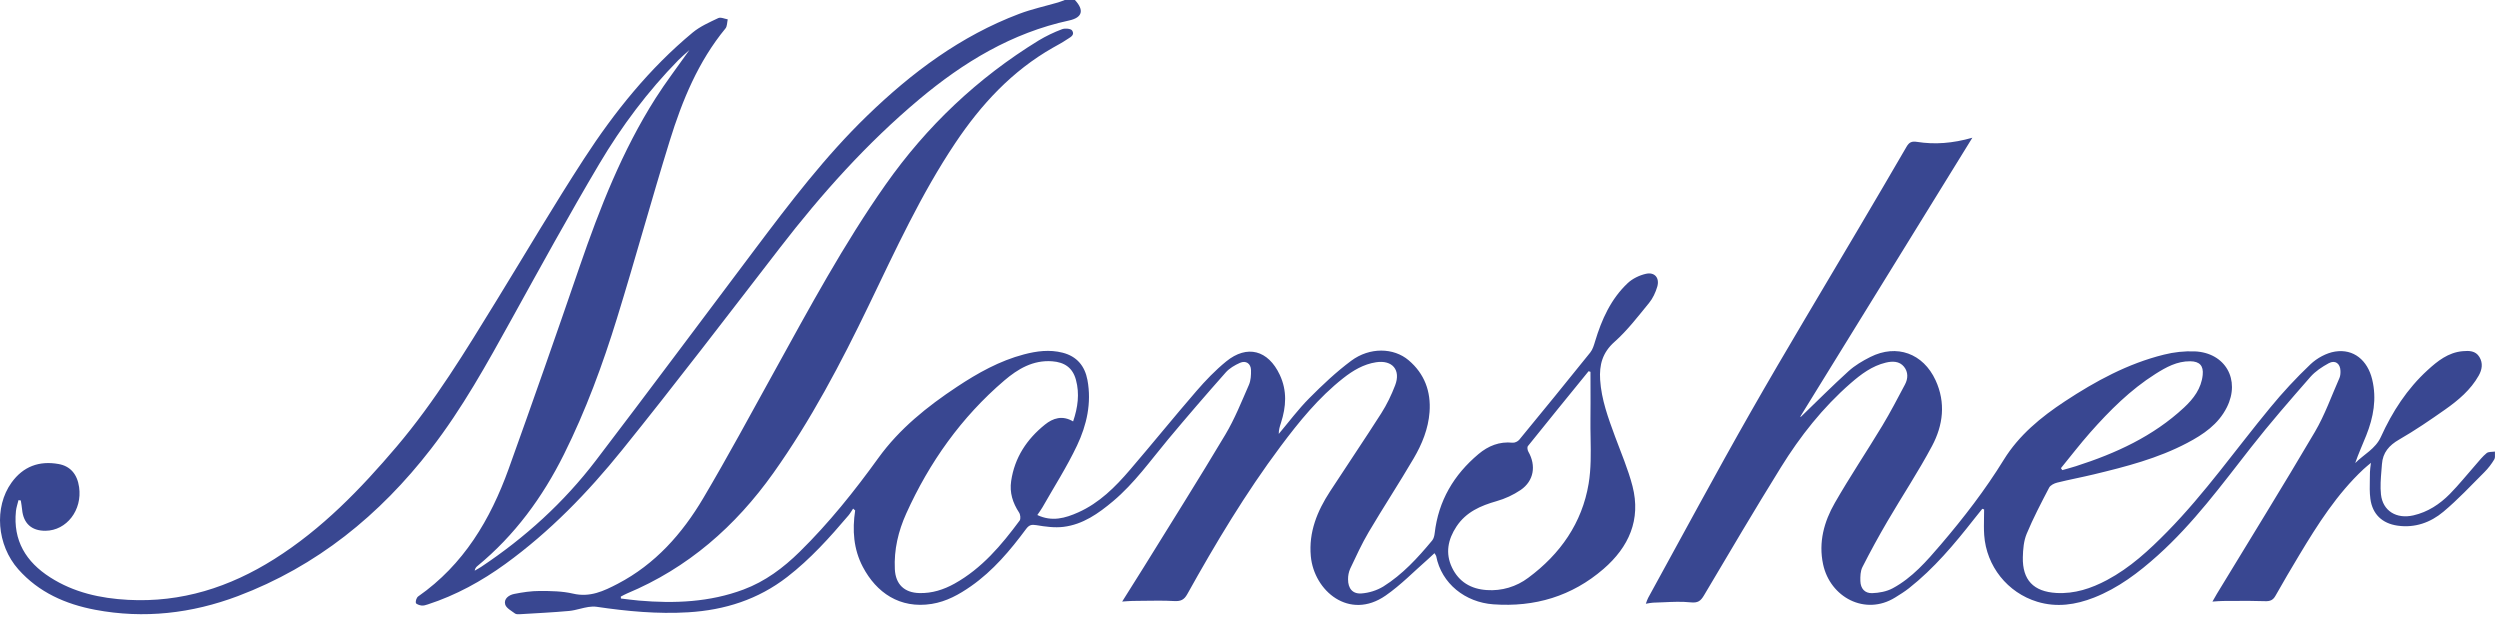
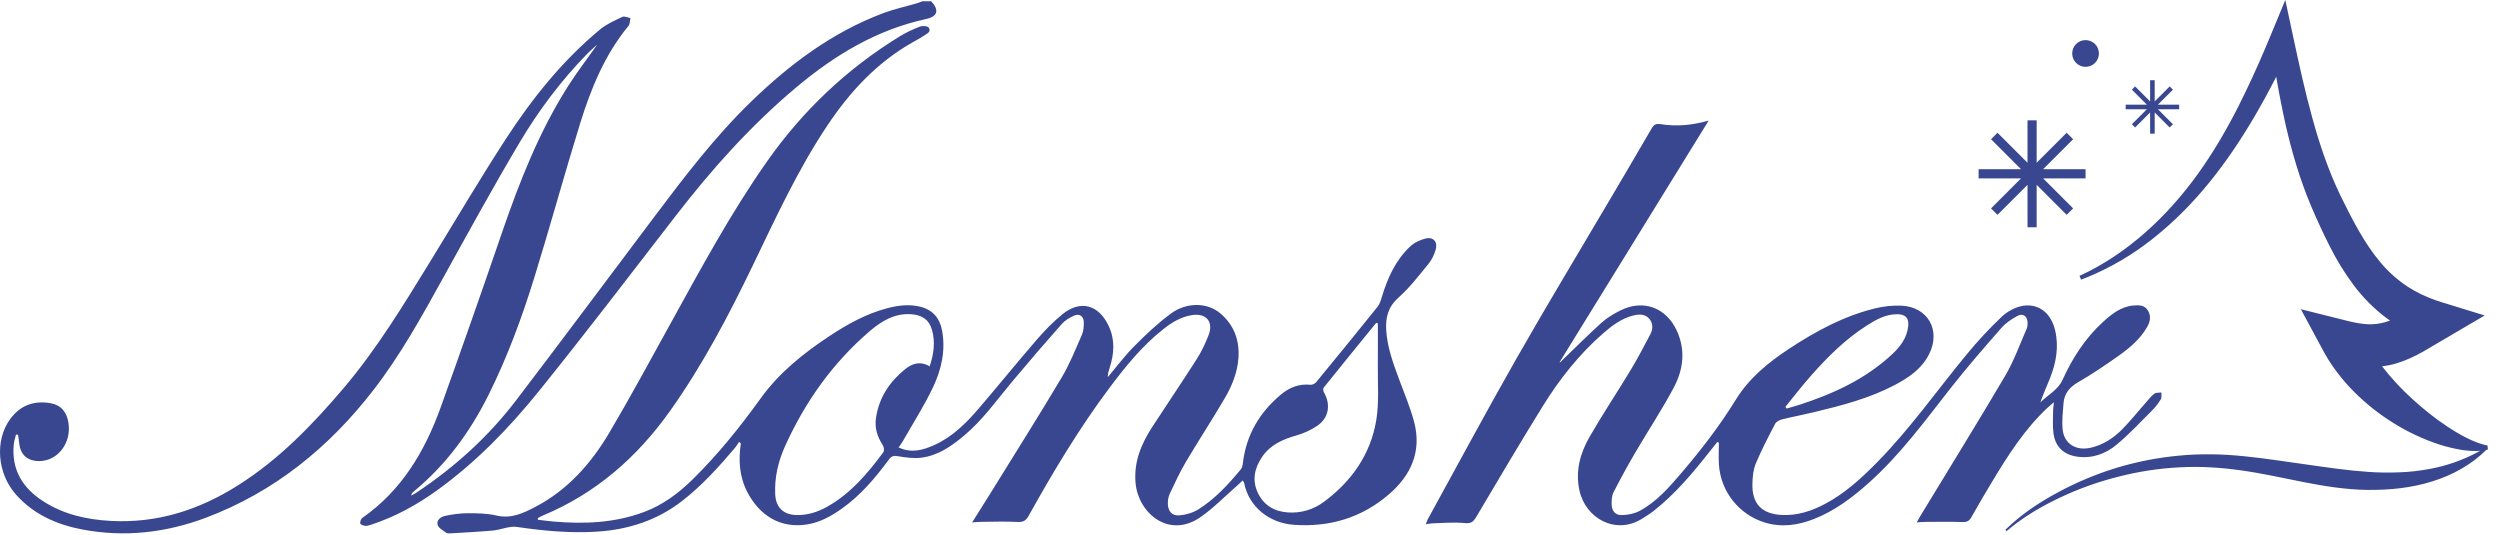
- <svg xmlns="http://www.w3.org/2000/svg" width="162" height="40" viewBox="0 0 162 40">
-   <g id="logo-new-2">
-     <path d="M69.654 0c.61.654.492 1.138-.372 1.326-3.714.804-6.85 2.707-9.716 5.109-3.39 2.843-6.323 6.12-9.023 9.617-3.392 4.39-6.757 8.803-10.24 13.12-2.216 2.747-4.678 5.286-7.556 7.372-1.542 1.117-3.2 2.028-5.02 2.62l-.003.001c-.131.043-.276.09-.407.074-.136-.017-.357-.094-.371-.174-.023-.13.05-.345.157-.42 2.942-2.055 4.674-4.979 5.858-8.262 1.566-4.362 3.1-8.736 4.603-13.12 1.304-3.787 2.76-7.503 4.919-10.9.653-1.029 1.399-2 2.19-3.12-.304.276-.52.451-.712.649-1.985 2.025-3.68 4.288-5.12 6.715-1.966 3.314-3.82 6.695-5.685 10.067-1.602 2.896-3.2 5.795-5.23 8.416-3.316 4.285-7.398 7.608-12.51 9.536-2.988 1.126-6.084 1.486-9.246.888-1.918-.363-3.653-1.123-4.982-2.621-1.394-1.573-1.587-4.03-.441-5.62.754-1.046 1.79-1.429 3.047-1.205.763.135 1.212.66 1.332 1.498.214 1.488-.807 2.814-2.177 2.828-.901.008-1.435-.478-1.517-1.377-.018-.197-.055-.392-.084-.587l-.15-.021c-.056.236-.14.47-.165.71-.195 1.911.65 3.291 2.219 4.294 1.536.983 3.246 1.36 5.04 1.457 3.46.187 6.583-.814 9.483-2.643 3.09-1.948 5.587-4.532 7.93-7.291 2.485-2.93 4.466-6.2 6.468-9.458 1.888-3.071 3.715-6.182 5.68-9.203 1.97-3.03 4.23-5.842 7.03-8.165.485-.401 1.09-.666 1.666-.94.105-.05.256-.008.406.035.07.02.138.04.203.05-.047.199-.032.447-.148.588-1.768 2.15-2.803 4.671-3.612 7.283-1.182 3.816-2.236 7.672-3.415 11.49-.933 3.022-2.026 5.99-3.441 8.83-1.388 2.784-3.188 5.242-5.601 7.229a.448.448 0 00-.18.304c.136-.08.276-.152.406-.238 2.857-1.9 5.372-4.182 7.45-6.908 3.46-4.536 6.865-9.114 10.296-13.672 2.273-3.02 4.56-6.03 7.285-8.667 2.88-2.79 6.055-5.165 9.846-6.597.818-.309 1.68-.495 2.522-.74.146-.043.287-.104.43-.157h.658zm.216 33.202c-.846.377-1.701.622-2.652.171.125-.186.239-.333.33-.493.757-1.331 1.588-2.628 2.243-4.009.628-1.324.955-2.758.675-4.25-.171-.906-.684-1.53-1.607-1.766-.848-.217-1.684-.107-2.508.11-1.58.417-2.987 1.204-4.337 2.099-1.931 1.28-3.727 2.716-5.097 4.614-1.552 2.152-3.205 4.217-5.1 6.08-1.06 1.041-2.23 1.918-3.64 2.445-2.196.821-4.467.913-6.77.715-.391-.034-.781-.089-1.171-.134l-.01-.124c.133-.067.26-.143.396-.2 3.95-1.649 7.03-4.346 9.493-7.809 2.433-3.423 4.378-7.123 6.196-10.893 1.723-3.572 3.376-7.179 5.59-10.487 1.675-2.503 3.68-4.674 6.33-6.181.3-.17.607-.33.89-.523.032-.022.067-.043.103-.065.197-.122.424-.262.248-.527-.082-.124-.463-.155-.652-.082a9.247 9.247 0 00-1.518.732c-3.954 2.426-7.255 5.555-9.92 9.345-2.71 3.853-4.94 7.996-7.213 12.112-1.515 2.741-3.001 5.5-4.595 8.194-1.365 2.307-3.114 4.284-5.545 5.553-.907.473-1.8.896-2.897.638-.693-.162-1.431-.171-2.151-.172-.557-.001-1.121.084-1.67.194-.33.067-.678.309-.575.677.067.24.402.413.637.59.075.057.213.05.32.044 1.06-.065 2.123-.113 3.18-.21.235-.022.473-.08.71-.14.366-.09.729-.18 1.075-.13 1.978.291 3.952.478 5.95.356 2.356-.143 4.516-.828 6.404-2.29 1.499-1.159 2.755-2.556 3.974-3.992.112-.133.197-.29.295-.436l.133.118c-.19 1.27-.11 2.507.498 3.66.876 1.663 2.392 2.728 4.465 2.397.954-.152 1.774-.609 2.547-1.15 1.43-1.001 2.54-2.32 3.57-3.71.188-.253.35-.297.665-.243.578.098 1.184.18 1.758.11 1.258-.156 2.263-.866 3.21-1.662 1.38-1.16 2.416-2.625 3.559-3.998a193.086 193.086 0 013.74-4.344c.239-.271.588-.474.924-.624.383-.171.704.046.715.466.008.323-.01.677-.137.965-.476 1.088-.92 2.204-1.526 3.22-1.725 2.892-3.524 5.74-5.295 8.605-.442.713-.892 1.423-1.39 2.213.284-.017.466-.038.649-.04l.715-.009c.669-.01 1.338-.02 2.005.016.42.023.64-.072.849-.446 1.838-3.301 3.778-6.541 6.043-9.571 1.203-1.609 2.467-3.168 4.059-4.422.633-.499 1.32-.91 2.133-1.035 1.057-.161 1.617.501 1.233 1.499-.24.625-.536 1.241-.895 1.805-1.086 1.704-2.223 3.376-3.324 5.07-.826 1.273-1.388 2.626-1.243 4.198.207 2.247 2.493 4.176 4.843 2.55.996-.689 1.853-1.58 2.77-2.38.132-.114.256-.236.399-.37.065.107.102.143.11.184.348 1.802 1.897 2.999 3.7 3.13 2.687.195 5.096-.521 7.143-2.291 1.64-1.417 2.44-3.191 1.88-5.367-.284-1.1-.742-2.156-1.135-3.226-.439-1.192-.88-2.381-.962-3.666-.061-.962.144-1.76.934-2.46.836-.742 1.526-1.654 2.24-2.524.242-.295.415-.672.525-1.04.171-.573-.162-.974-.736-.842-.421.096-.869.312-1.18.606-1.09 1.028-1.684 2.356-2.11 3.769-.076.251-.154.526-.313.723a615.79 615.79 0 01-4.602 5.654c-.091.111-.292.205-.43.191-.855-.089-1.578.206-2.21.736-1.601 1.343-2.597 3.029-2.84 5.13-.018.162-.063.351-.163.471-.934 1.125-1.923 2.205-3.17 2.985a3.238 3.238 0 01-1.4.445c-.581.049-.883-.321-.88-.915a1.665 1.665 0 01.137-.684c.382-.805.752-1.62 1.205-2.385.948-1.603 1.97-3.163 2.913-4.771.54-.92.946-1.917 1.026-3 .097-1.329-.324-2.48-1.354-3.353-.971-.824-2.525-.858-3.72.03-.974.724-1.867 1.569-2.725 2.432-.712.716-1.32 1.535-1.972 2.309-.006-.257.068-.485.142-.713.337-1.046.409-2.08-.076-3.113-.751-1.602-2.114-1.977-3.474-.869-.7.57-1.338 1.235-1.93 1.92-1.456 1.683-2.856 3.415-4.306 5.105-.951 1.111-1.981 2.143-3.35 2.755zm49.915-9.15c-1.053.955-2.059 1.964-3.083 2.952l-.048-.001 11.155-18.078c-1.279.364-2.429.45-3.585.269-.334-.053-.508.016-.678.311-1.019 1.764-2.058 3.517-3.092 5.273-2.338 3.968-4.722 7.91-7.002 11.911-2.272 3.986-4.441 8.032-6.652 12.053-.056.101-.087.217-.15.381.195-.03.331-.066.467-.07.224-.005.449-.016.674-.026.589-.027 1.178-.054 1.758.005.47.049.65-.082.869-.451 1.644-2.775 3.283-5.554 4.983-8.296 1.25-2.017 2.716-3.876 4.516-5.446.677-.59 1.392-1.128 2.287-1.342.424-.101.875-.104 1.175.266.278.344.268.77.062 1.156-.476.897-.945 1.801-1.47 2.671-1.011 1.675-2.102 3.303-3.075 4.999-.698 1.216-1.064 2.546-.76 3.976.454 2.136 2.727 3.357 4.667 2.155.306-.19.614-.38.896-.602 1.626-1.282 2.944-2.855 4.214-4.474.178-.226.36-.449.54-.674l.118.041c0 .175-.003.351-.007.527-.007.38-.013.759.012 1.136a4.87 4.87 0 003.44 4.32c1.258.381 2.48.199 3.674-.269 1.569-.617 2.888-1.617 4.132-2.734 2.313-2.077 4.14-4.568 6.044-7 1.225-1.565 2.535-3.066 3.844-4.563.321-.367.76-.656 1.194-.892.415-.225.744.021.758.495.005.154-.005.324-.065.461-.517 1.172-.947 2.395-1.591 3.492-2.074 3.523-4.228 6.999-6.35 10.493-.086.142-.166.288-.29.506.288-.018.488-.04.688-.04l.609-.003c.705-.005 1.41-.01 2.113.016.327.012.516-.066.676-.352.5-.888 1.017-1.766 1.542-2.639 1.196-1.991 2.441-3.947 4.152-5.553.127-.118.262-.226.49-.421-.032.296-.063.448-.063.6 0 .162-.004.325-.008.488-.009.417-.019.834.035 1.242.131.998.765 1.597 1.756 1.74 1.128.163 2.141-.2 2.975-.9.946-.791 1.792-1.7 2.666-2.574.241-.241.455-.522.631-.816.055-.09.05-.217.045-.344a1.844 1.844 0 01-.001-.166c-.182.03-.412 0-.537.1-.265.214-.479.492-.706.75-.56.633-1.087 1.298-1.68 1.898-.656.665-1.43 1.174-2.362 1.387-1.094.251-1.983-.285-2.1-1.356-.056-.512-.012-1.037.031-1.56l.032-.402c.052-.748.46-1.219 1.117-1.596 1.031-.592 2.016-1.268 2.989-1.952.847-.597 1.642-1.266 2.164-2.19.218-.386.29-.804.046-1.206-.25-.414-.674-.414-1.088-.377-.931.083-1.624.636-2.272 1.229-1.327 1.213-2.285 2.696-3.023 4.323-.353.781-1.106 1.132-1.666 1.698.213-.62.48-1.199.715-1.79.467-1.172.689-2.371.385-3.631-.298-1.237-1.2-1.998-2.408-1.804-.563.091-1.166.423-1.586.82a31.088 31.088 0 00-2.62 2.82c-2.215 2.681-4.217 5.54-6.663 8.03-1.178 1.199-2.408 2.338-3.908 3.136-1.026.546-2.102.903-3.282.836-1.477-.086-2.203-.839-2.17-2.316.012-.511.056-1.057.249-1.519.425-1.021.942-2.007 1.455-2.989.083-.159.329-.279.522-.327.79-.196 1.592-.345 2.383-.536 2.072-.499 4.137-1.03 6.038-2.032 1.049-.552 2.022-1.207 2.576-2.318.888-1.778-.097-3.529-2.083-3.618a7.109 7.109 0 00-1.996.211c-2.341.579-4.432 1.717-6.428 3.032-1.541 1.016-2.969 2.188-3.947 3.774-1.206 1.957-2.599 3.765-4.086 5.504-.916 1.07-1.851 2.15-3.116 2.83-.391.211-.885.302-1.335.316-.477.014-.745-.302-.76-.78-.009-.304.001-.649.133-.909a56.259 56.259 0 011.619-2.964c.955-1.634 2.004-3.216 2.893-4.884.715-1.343.901-2.797.228-4.259-.802-1.739-2.517-2.368-4.227-1.508-.5.251-1.001.547-1.413.92zm-50.247 3.256c.308-.91.427-1.794.183-2.694-.21-.778-.733-1.144-1.542-1.203-1.241-.09-2.223.498-3.1 1.246-2.783 2.377-4.855 5.299-6.356 8.622-.511 1.132-.8 2.343-.737 3.604.047.98.612 1.523 1.588 1.548.82.021 1.57-.217 2.282-.613 1.77-.988 3.038-2.493 4.217-4.086.08-.109.049-.388-.037-.519-.41-.627-.625-1.286-.513-2.043.225-1.523 1.016-2.712 2.187-3.654.52-.419 1.127-.623 1.828-.208zm64.01 3.028l.089.128c.295-.085.593-.162.886-.256 2.572-.826 4.995-1.93 7.002-3.797.62-.577 1.119-1.236 1.21-2.113.063-.602-.203-.88-.805-.888-.857-.01-1.57.386-2.262.824-1.619 1.025-2.96 2.366-4.22 3.789-.66.747-1.268 1.54-1.9 2.313zm-30.607-6.282l.123.041h-.001l.002.954c.002.694.005 1.388-.004 2.082-.005.41.002.82.009 1.233.018 1.004.035 2.008-.127 2.981-.425 2.546-1.838 4.56-3.908 6.093a3.994 3.994 0 01-2.692.798c-1.026-.065-1.81-.535-2.251-1.455-.445-.925-.27-1.823.29-2.667.624-.939 1.559-1.343 2.596-1.639a5.476 5.476 0 001.56-.724c.86-.587 1.017-1.579.498-2.485-.056-.097-.084-.289-.028-.359 1.303-1.625 2.619-3.238 3.933-4.853z" id="Shape" fill="#394791" fill-rule="evenodd" stroke="none" />
-   </g>
+ <svg xmlns="http://www.w3.org/2000/svg" width="187" height="40" viewBox="0 0 187 40">
+   <path fill="#394791" fill-rule="evenodd" d="M69.472 2.069c.208.314-.147.452-.35.592-.284.193-.591.353-.89.523-2.651 1.507-4.656 3.678-6.331 6.181-2.214 3.308-3.867 6.915-5.59 10.487-1.818 3.77-3.763 7.47-6.196 10.893-2.462 3.463-5.543 6.16-9.493 7.809-.136.057-.263.133-.395.2l.009.124c.39.045.78.1 1.172.134 2.302.198 4.573.106 6.769-.715 1.41-.527 2.58-1.404 3.64-2.445 1.895-1.863 3.548-3.928 5.1-6.08 1.37-1.898 3.166-3.334 5.097-4.614 1.35-.895 2.757-1.682 4.337-2.099.824-.217 1.66-.327 2.508-.11.923.236 1.436.86 1.607 1.766.28 1.492-.047 2.926-.675 4.25-.655 1.381-1.486 2.678-2.243 4.009-.091.16-.205.307-.33.493.951.451 1.806.206 2.652-.171 1.369-.612 2.399-1.644 3.35-2.755 1.45-1.69 2.85-3.422 4.306-5.105.592-.685 1.23-1.35 1.93-1.92 1.36-1.108 2.723-.733 3.474.869.485 1.033.413 2.067.076 3.113-.074.228-.148.456-.142.713.653-.774 1.26-1.593 1.972-2.309.858-.863 1.751-1.708 2.726-2.432 1.194-.888 2.748-.854 3.719-.03 1.03.873 1.451 2.024 1.354 3.353-.08 1.083-.486 2.08-1.026 3-.942 1.608-1.965 3.168-2.913 4.771-.453.765-.823 1.58-1.205 2.385-.093.216-.14.449-.136.684-.004.594.298.964.879.915.478-.04.995-.192 1.4-.445 1.247-.78 2.236-1.86 3.17-2.985.1-.12.145-.309.163-.471.243-2.101 1.239-3.787 2.84-5.13.632-.53 1.355-.825 2.21-.736.138.014.339-.08.43-.191a612.63 612.63 0 004.602-5.654c.159-.197.237-.472.313-.723.426-1.413 1.02-2.741 2.11-3.769.311-.294.759-.51 1.18-.606.574-.132.907.269.736.842-.11.368-.283.745-.525 1.04-.714.87-1.404 1.782-2.24 2.524-.79.7-.995 1.498-.934 2.46.082 1.285.523 2.474.962 3.666.393 1.07.851 2.126 1.135 3.226.56 2.176-.24 3.95-1.88 5.367-2.047 1.77-4.456 2.486-7.142 2.291-1.804-.131-3.353-1.328-3.701-3.13-.008-.041-.045-.077-.11-.184-.143.134-.267.256-.398.37-.918.8-1.775 1.691-2.771 2.38-2.35 1.626-4.636-.303-4.843-2.55-.145-1.572.417-2.925 1.243-4.198 1.101-1.694 2.238-3.366 3.324-5.07.359-.564.655-1.18.895-1.805.384-.998-.176-1.66-1.233-1.499-.812.125-1.5.536-2.133 1.035-1.592 1.254-2.856 2.813-4.059 4.422-2.265 3.03-4.205 6.27-6.043 9.571-.208.374-.428.469-.849.446-.904-.05-1.813-.013-2.72-.007-.183.002-.365.023-.649.04.498-.79.948-1.5 1.39-2.213 1.771-2.865 3.57-5.713 5.295-8.605.606-1.016 1.05-2.132 1.526-3.22.127-.288.145-.642.137-.965-.011-.42-.332-.637-.715-.466-.336.15-.685.353-.924.624a193.058 193.058 0 00-3.74 4.344c-1.143 1.373-2.178 2.838-3.559 3.998-.947.796-1.952 1.506-3.21 1.662-.574.07-1.18-.012-1.758-.11-.315-.054-.477-.01-.664.243-1.03 1.39-2.14 2.709-3.571 3.71-.773.541-1.593.998-2.547 1.15-2.073.331-3.589-.734-4.465-2.397-.607-1.153-.688-2.39-.498-3.66l-.133-.118-.19.296a1.682 1.682 0 01-.105.14c-1.219 1.436-2.475 2.833-3.974 3.992-1.888 1.462-4.048 2.147-6.404 2.29-1.998.122-3.972-.065-5.95-.356-.569-.083-1.184.214-1.785.27-1.057.097-2.119.145-3.18.21-.107.006-.245.013-.32-.044-.235-.177-.57-.35-.637-.59-.103-.368.245-.61.575-.677.549-.11 1.113-.195 1.67-.194.72.001 1.458.01 2.151.172 1.097.258 1.99-.165 2.897-.638 2.431-1.269 4.18-3.246 5.545-5.553 1.594-2.694 3.08-5.453 4.595-8.194 2.273-4.116 4.503-8.259 7.213-12.112 2.665-3.79 5.966-6.919 9.92-9.345.483-.29.99-.535 1.518-.732.189-.073.57-.042.652.082zm.182-1.975c.61.654.492 1.138-.372 1.326-3.714.804-6.85 2.707-9.716 5.109-3.39 2.843-6.323 6.12-9.023 9.617-3.392 4.39-6.757 8.803-10.24 13.12-2.216 2.747-4.678 5.286-7.556 7.372-1.542 1.117-3.2 2.028-5.02 2.62-.132.043-.278.091-.41.075-.136-.017-.357-.094-.371-.174-.023-.13.051-.345.157-.42 2.942-2.055 4.674-4.979 5.858-8.262a959.02 959.02 0 004.603-13.12c1.304-3.787 2.761-7.503 4.919-10.9.653-1.029 1.399-2 2.19-3.12-.304.276-.519.451-.712.649-1.985 2.025-3.68 4.288-5.12 6.715-1.966 3.314-3.82 6.695-5.685 10.067-1.602 2.896-3.2 5.795-5.23 8.416-3.316 4.285-7.398 7.608-12.51 9.536-2.988 1.126-6.084 1.486-9.246.888-1.918-.363-3.653-1.123-4.982-2.621-1.394-1.573-1.587-4.03-.441-5.62.754-1.046 1.79-1.429 3.047-1.205.763.135 1.212.66 1.332 1.498.214 1.488-.807 2.814-2.177 2.828-.901.008-1.435-.478-1.517-1.377-.018-.197-.055-.392-.084-.587l-.15-.021c-.056.236-.14.47-.165.71-.195 1.911.65 3.291 2.219 4.294 1.536.983 3.246 1.36 5.04 1.457 3.461.187 6.583-.814 9.483-2.643 3.09-1.948 5.587-4.532 7.93-7.291 2.485-2.93 4.466-6.2 6.468-9.458 1.888-3.071 3.715-6.182 5.68-9.203 1.97-3.03 4.23-5.842 7.03-8.165.485-.401 1.09-.666 1.666-.94.154-.074.403.051.609.085-.047.199-.032.447-.148.588-1.768 2.15-2.803 4.671-3.612 7.283-1.182 3.816-2.236 7.672-3.415 11.49-.933 3.022-2.026 5.99-3.441 8.83-1.388 2.784-3.188 5.242-5.601 7.229a.448.448 0 00-.18.304c.136-.08.276-.152.406-.238 2.857-1.9 5.372-4.182 7.451-6.908 3.46-4.536 6.864-9.114 10.295-13.672 2.273-3.02 4.561-6.03 7.285-8.667 2.88-2.79 6.055-5.165 9.846-6.597.818-.309 1.681-.495 2.522-.74.146-.043.287-.104.43-.157h.658zM170.94 0l.592 2.762c.439 2.046.88 4.077 1.429 6.056.54 1.979 1.196 3.908 2.06 5.715.898 1.841 1.833 3.679 3.052 5.111a9.337 9.337 0 002.052 1.819c.65.42 1.355.75 2.1 1.008l.375.123 3.254 1.003-3.031 1.78-1.59.935c-.573.318-1.234.645-1.988.87a6.115 6.115 0 01-1.067.217l.04.054c.658.837 1.399 1.64 2.212 2.382.816.738 1.682 1.45 2.618 2.062.467.31.947.603 1.449.853a6.959 6.959 0 001.297.514l.274.059.012.176.022.027-.01.009-.01.01.007.085c-.04.01-.08.017-.12.025-1.092 1.095-2.512 1.88-4.014 2.346-1.566.5-3.217.658-4.844.645-3.281-.041-6.338-1.025-9.416-1.453-1.54-.22-3.082-.323-4.632-.238a22.876 22.876 0 00-4.6.7 23.545 23.545 0 00-4.402 1.577c-1.258.597-2.473 1.296-3.566 2.164l-.404.334-.09-.099c1.134-1.116 2.47-2.014 3.87-2.77 1.4-.76 2.88-1.386 4.41-1.856a23.615 23.615 0 014.72-.924c1.6-.158 3.229-.119 4.824.041 1.596.157 3.167.413 4.724.626 1.555.22 3.092.451 4.616.55.763.056 1.528.065 2.289.032.763-.022 1.52-.114 2.27-.25a12.3 12.3 0 003.791-1.359c-.434.035-.87 0-1.297-.055a11.532 11.532 0 01-1.804-.432 15.687 15.687 0 01-3.351-1.572 16.179 16.179 0 01-2.952-2.329 13.39 13.39 0 01-1.269-1.451 12.397 12.397 0 01-.875-1.307l-.194-.347-1.669-3.1 3.512.88c.51.127 1.004.218 1.459.244.458.026.864-.03 1.289-.14a4.47 4.47 0 00.412-.134c-.094-.067-.193-.128-.285-.197a12.324 12.324 0 01-2.474-2.501 19.526 19.526 0 01-1.756-2.866 49.016 49.016 0 01-1.358-2.926c-.86-2.01-1.466-4.09-1.942-6.17a72.053 72.053 0 01-.7-3.578 56.587 56.587 0 01-1.583 2.907c-1.022 1.747-2.151 3.441-3.434 5.017-1.282 1.576-2.721 3.027-4.321 4.274a20.294 20.294 0 01-4.747 2.779l-.512.2-.118-.284c1.805-.82 3.448-1.946 4.923-3.244 1.476-1.3 2.781-2.783 3.928-4.375 1.147-1.593 2.14-3.294 3.032-5.05a73.245 73.245 0 001.988-4.299l.46-1.096L170.94 0zm-43.131 9.019l-11.155 18.078.048.001c1.024-.988 2.03-1.997 3.083-2.952.412-.373.913-.669 1.413-.92 1.71-.86 3.425-.231 4.227 1.508.673 1.462.487 2.916-.228 4.259-.889 1.668-1.938 3.25-2.893 4.884-.568.971-1.11 1.96-1.619 2.964-.132.26-.142.605-.133.909.015.478.283.794.76.78.45-.014.944-.105 1.335-.316 1.265-.68 2.2-1.76 3.116-2.83 1.487-1.739 2.88-3.547 4.086-5.504.978-1.586 2.406-2.758 3.947-3.774 1.996-1.315 4.087-2.453 6.428-3.032a7.109 7.109 0 011.996-.211c1.986.089 2.971 1.84 2.083 3.618-.554 1.111-1.527 1.766-2.576 2.318-1.901 1.002-3.966 1.533-6.038 2.032-.791.191-1.593.34-2.383.536-.193.048-.439.168-.522.327-.513.982-1.03 1.968-1.455 2.989-.193.462-.237 1.008-.249 1.519-.033 1.477.693 2.23 2.17 2.316 1.18.067 2.256-.29 3.282-.836 1.5-.798 2.73-1.937 3.908-3.136 2.446-2.49 4.448-5.349 6.663-8.03a31.24 31.24 0 012.62-2.82c.42-.397 1.023-.729 1.586-.82 1.208-.194 2.11.567 2.408 1.804.304 1.26.082 2.459-.385 3.631-.235.591-.502 1.17-.715 1.79.56-.566 1.313-.917 1.666-1.698.738-1.627 1.696-3.11 3.023-4.323.648-.593 1.341-1.146 2.272-1.229.414-.037.838-.037 1.088.377.244.402.172.82-.046 1.206-.522.924-1.317 1.593-2.164 2.19-.973.684-1.958 1.36-2.989 1.952-.657.377-1.065.848-1.117 1.596-.046.653-.133 1.318-.063 1.962.117 1.071 1.006 1.607 2.1 1.356.932-.213 1.706-.722 2.362-1.387.593-.6 1.12-1.265 1.68-1.898.227-.258.441-.536.706-.75.125-.1.355-.07.537-.1-.01.173.035.38-.044.51-.176.294-.39.575-.631.816-.874.874-1.72 1.783-2.666 2.574-.834.7-1.847 1.063-2.975.9-.991-.143-1.625-.742-1.756-1.74-.075-.568-.027-1.152-.027-1.73 0-.152.031-.304.063-.6-.228.195-.363.303-.49.421-1.711 1.606-2.956 3.562-4.152 5.553-.525.873-1.042 1.751-1.542 2.639-.16.286-.349.364-.676.352-.906-.034-1.815-.016-2.722-.013-.2 0-.4.022-.688.04.124-.218.204-.364.29-.506 2.122-3.494 4.276-6.97 6.35-10.493.644-1.097 1.074-2.32 1.591-3.492.06-.137.07-.307.065-.461-.014-.474-.343-.72-.758-.495-.434.236-.873.525-1.194.892-1.309 1.497-2.619 2.998-3.844 4.563-1.904 2.432-3.731 4.923-6.044 7-1.244 1.117-2.563 2.117-4.132 2.734-1.194.468-2.416.65-3.674.269a4.87 4.87 0 01-3.44-4.32c-.037-.552-.005-1.109-.005-1.663l-.118-.041c-.18.225-.362.448-.54.674-1.27 1.619-2.588 3.192-4.214 4.474-.282.222-.59.412-.896.602-1.94 1.202-4.213-.019-4.667-2.155-.304-1.43.062-2.76.76-3.976.973-1.696 2.064-3.324 3.075-4.999.525-.87.994-1.774 1.47-2.671.206-.386.216-.812-.062-1.156-.3-.37-.751-.367-1.175-.266-.895.214-1.61.752-2.287 1.342-1.8 1.57-3.266 3.429-4.516 5.446-1.7 2.742-3.339 5.521-4.983 8.296-.219.369-.399.5-.869.451-.801-.082-1.62.001-2.432.021-.136.004-.272.04-.467.07.063-.164.094-.28.15-.381 2.211-4.021 4.38-8.067 6.652-12.053 2.28-4.001 4.664-7.943 7.002-11.911 1.034-1.756 2.073-3.509 3.092-5.273.17-.295.344-.364.678-.311 1.156.181 2.306.095 3.585-.269zm-62.73 15.732c-2.783 2.377-4.855 5.299-6.356 8.622-.511 1.132-.799 2.343-.737 3.604.047.98.612 1.523 1.588 1.548.82.021 1.57-.217 2.282-.613 1.77-.988 3.038-2.493 4.217-4.086.08-.109.049-.388-.037-.519-.41-.627-.625-1.286-.513-2.043.225-1.523 1.016-2.712 2.187-3.654.52-.419 1.127-.623 1.828-.208.308-.91.427-1.794.183-2.694-.21-.778-.733-1.144-1.542-1.203-1.241-.09-2.223.498-3.1 1.246zm37.862-.603c-1.314 1.615-2.63 3.228-3.933 4.853-.056.07-.028.262.028.359.519.906.362 1.898-.498 2.485a5.479 5.479 0 01-1.56.724c-1.037.296-1.972.7-2.595 1.639-.56.844-.736 1.742-.291 2.667.442.92 1.225 1.39 2.251 1.455a3.994 3.994 0 002.692-.798c2.07-1.533 3.483-3.547 3.908-6.093.229-1.373.1-2.807.118-4.214.013-1.012.002-2.024.002-3.036h.001l-.123-.041zm38.989-.644c-.857-.01-1.57.386-2.262.824-1.619 1.025-2.96 2.366-4.22 3.789-.66.747-1.268 1.54-1.9 2.313l.089.128c.295-.085.593-.162.886-.256 2.572-.826 4.995-1.93 7.002-3.797.62-.577 1.119-1.236 1.21-2.113.063-.602-.203-.88-.805-.888zM152.343 9l-.001 3.173 2.245-2.244.483.484-2.245 2.244h3.176v.685h-3.175l2.245 2.245-.484.483-2.245-2.245V17h-.683l-.001-3.175-2.244 2.245-.484-.483 2.244-2.245H148v-.685h3.175l-2.244-2.244.483-.484 2.244 2.244V9h.685zm8.828-3v1.586l1.122-1.121.242.242-1.122 1.121h1.588v.343h-1.588l1.122 1.122-.241.242-1.123-1.122V10h-.342V8.412l-1.122 1.123-.242-.242 1.122-1.122H159V7.83l1.587-.001-1.122-1.121.242-.242 1.122 1.121V6h.342zM156 3a1 1 0 110 2 1 1 0 010-2z" />
</svg>
